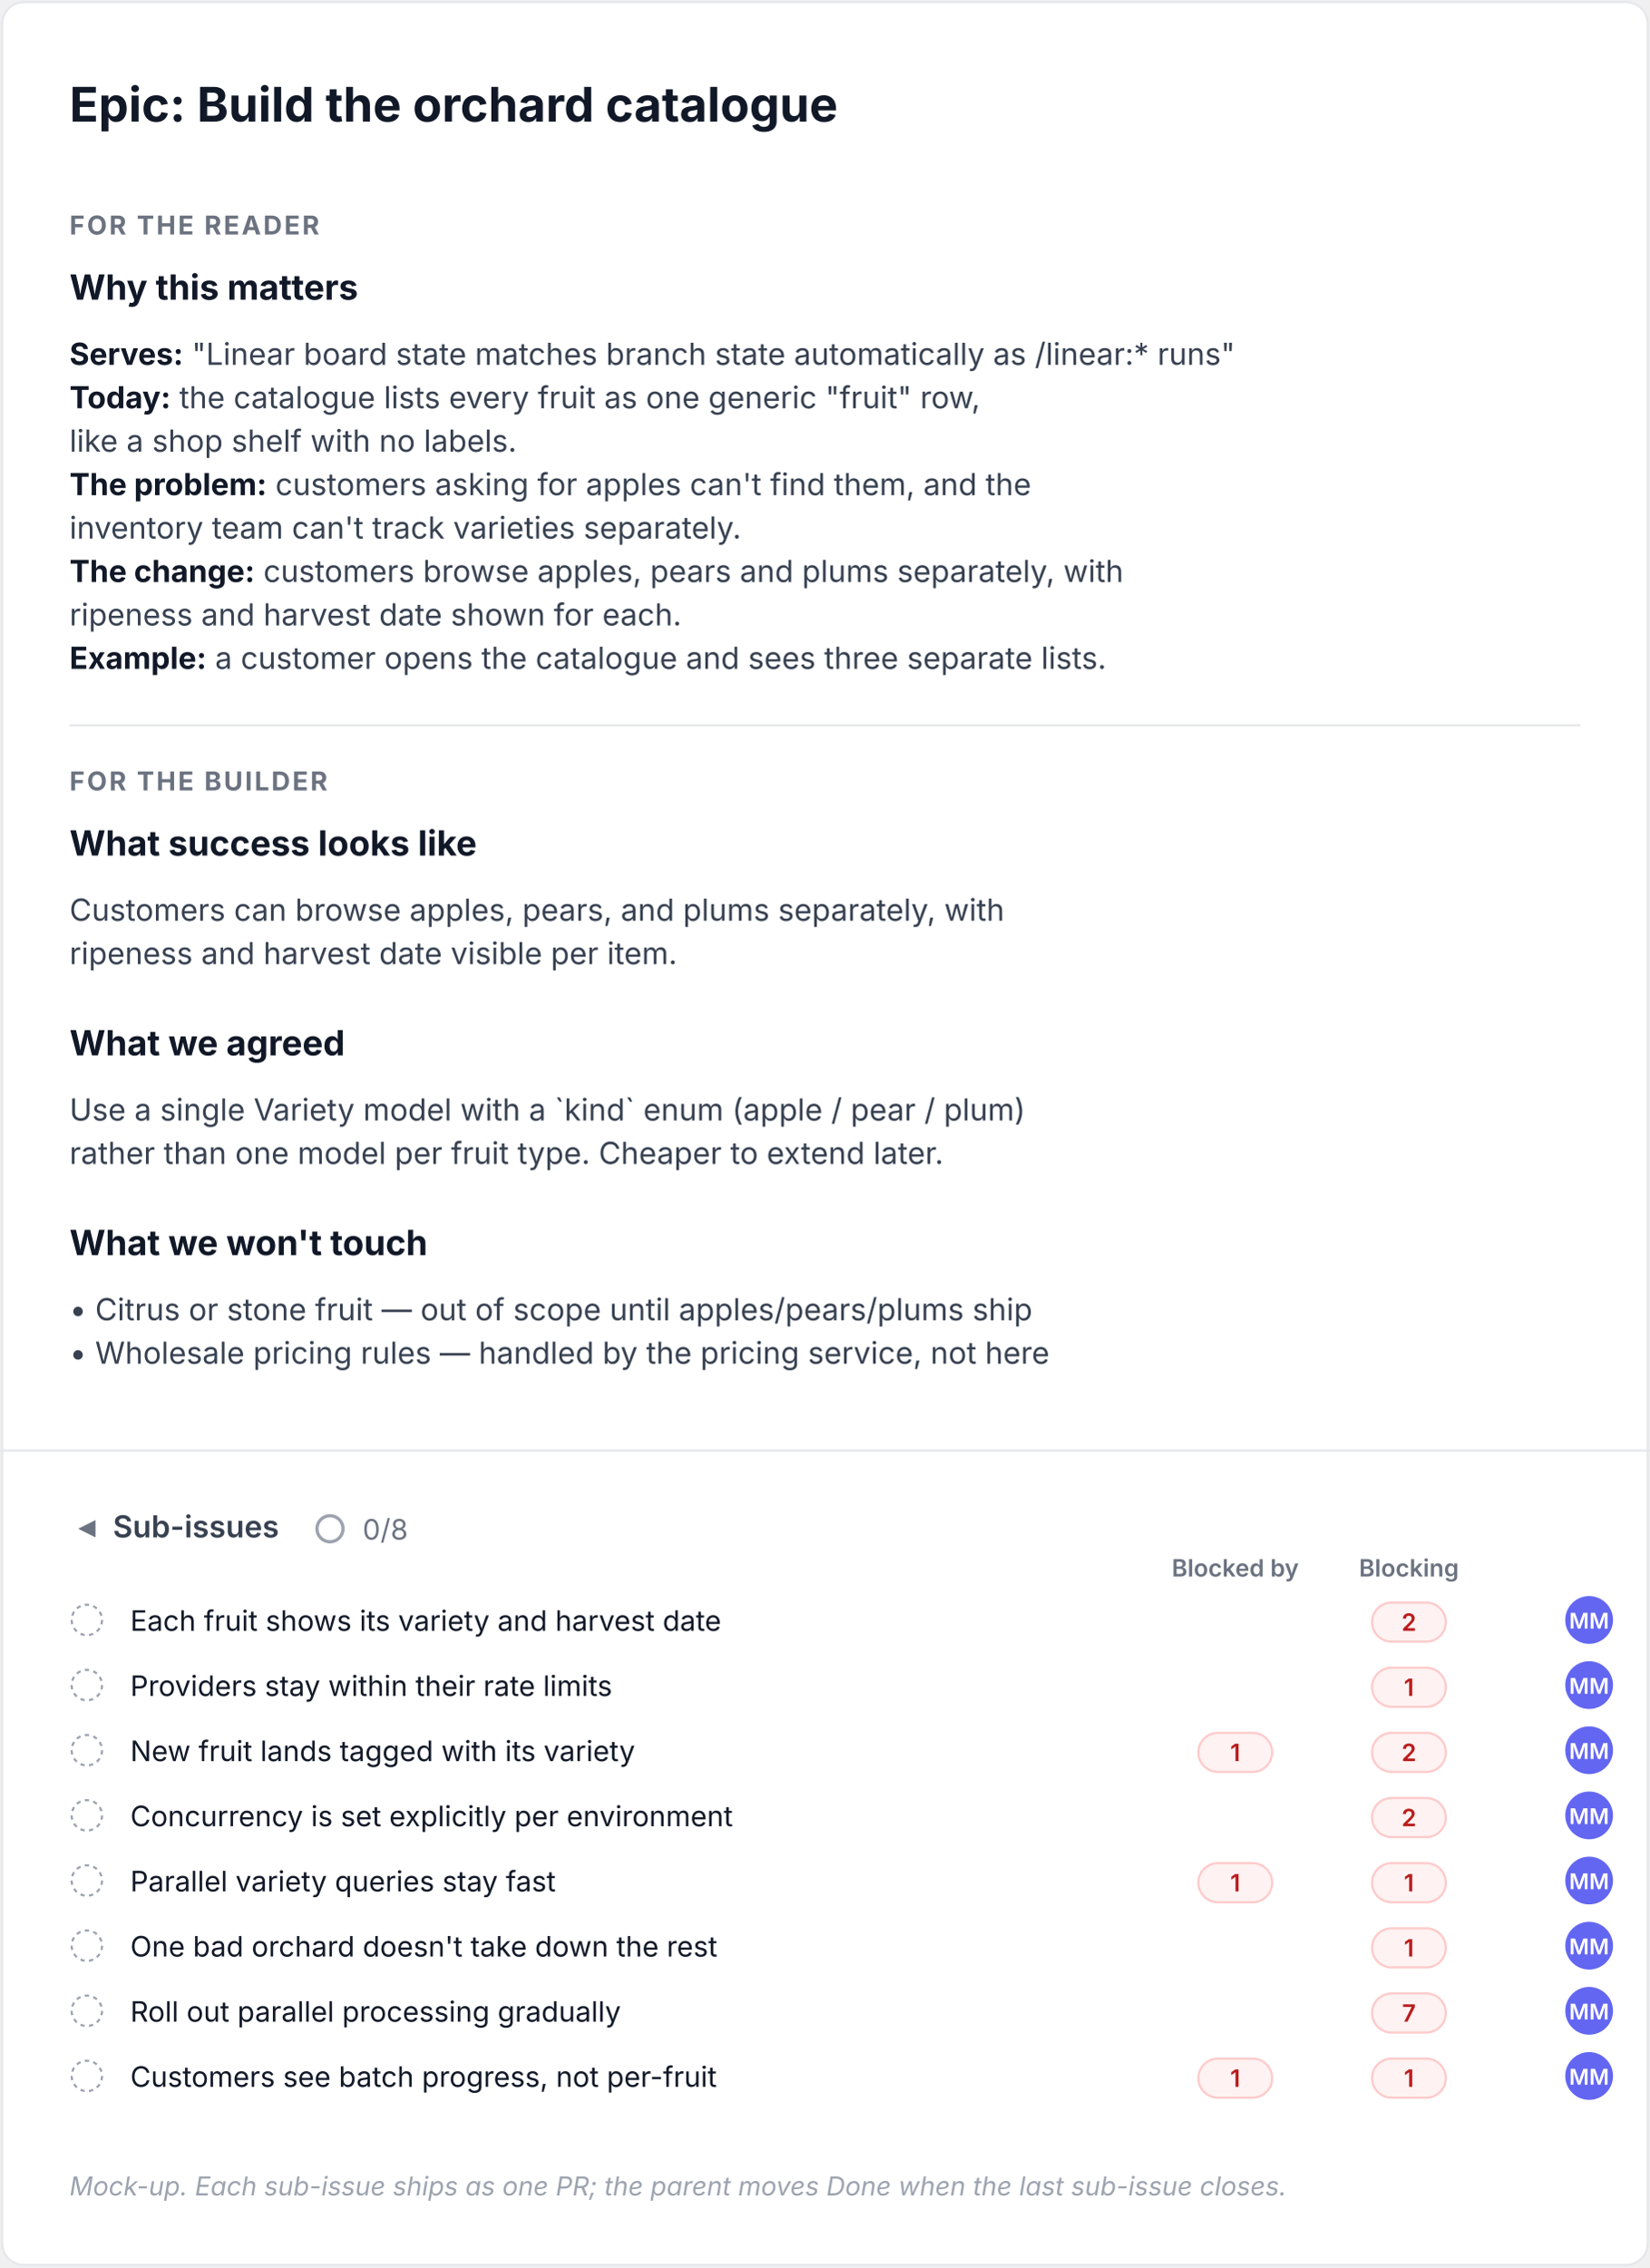
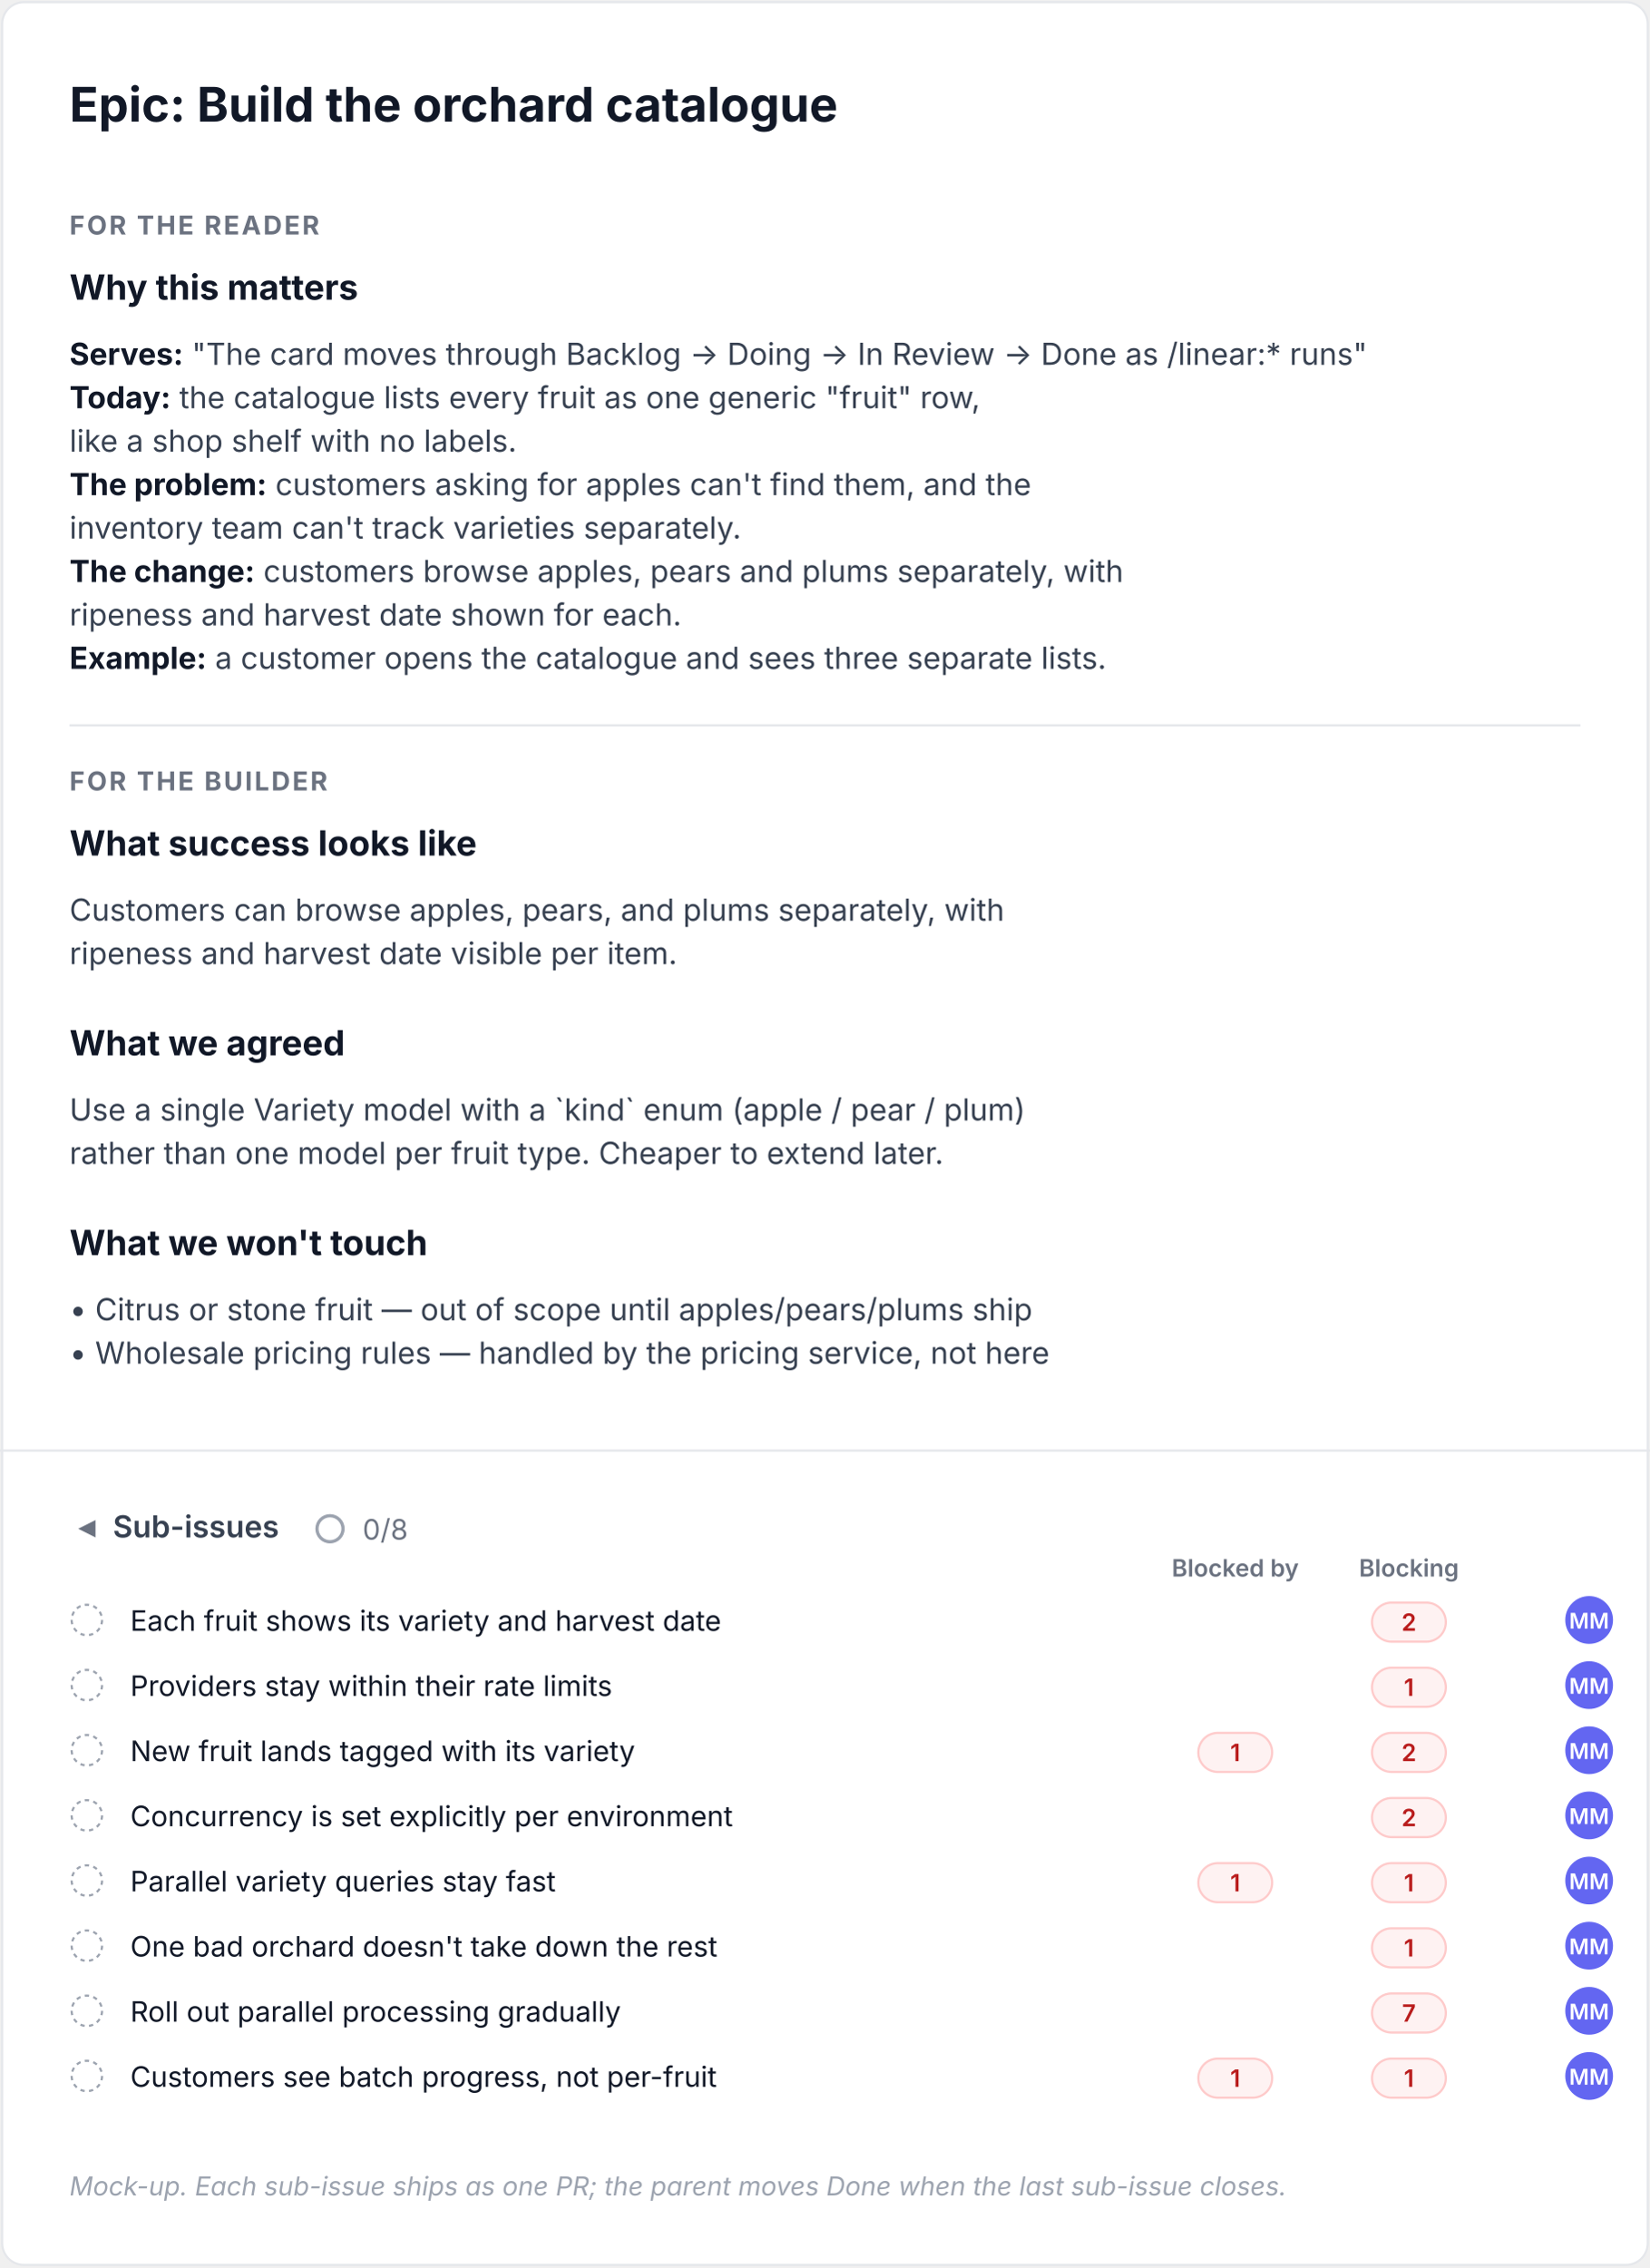
<svg xmlns="http://www.w3.org/2000/svg" viewBox="0 0 760 1044" font-family="-apple-system, BlinkMacSystemFont, 'Segoe UI', Inter, system-ui, sans-serif">
  <rect x="1" y="1" width="758" height="1042" fill="#ffffff" stroke="#e5e7eb" stroke-width="1" rx="10" />
  <text x="32" y="56" font-size="22" font-weight="700" fill="#111827">Epic: Build the orchard catalogue</text>
  <text x="32" y="108" font-size="12" font-weight="700" letter-spacing="1" fill="#6b7280">FOR THE READER</text>
  <text x="32" y="138" font-size="16" font-weight="700" fill="#111827">Why this matters</text>
  <text x="32" y="168" font-size="14" fill="#374151">
-     <tspan font-weight="700" fill="#111827">Serves:</tspan> "Linear board state matches branch state automatically as /linear:* runs"</text>
+     <tspan font-weight="700" fill="#111827">Serves:</tspan> "The card moves through Backlog → Doing → In Review → Done as /linear:* runs"</text>
  <text x="32" y="188" font-size="14" fill="#374151">
    <tspan font-weight="700" fill="#111827">Today:</tspan> the catalogue lists every fruit as one generic "fruit" row,</text>
  <text x="32" y="208" font-size="14" fill="#374151">like a shop shelf with no labels.</text>
  <text x="32" y="228" font-size="14" fill="#374151">
    <tspan font-weight="700" fill="#111827">The problem:</tspan> customers asking for apples can't find them, and the</text>
  <text x="32" y="248" font-size="14" fill="#374151">inventory team can't track varieties separately.</text>
  <text x="32" y="268" font-size="14" fill="#374151">
    <tspan font-weight="700" fill="#111827">The change:</tspan> customers browse apples, pears and plums separately, with</text>
  <text x="32" y="288" font-size="14" fill="#374151">ripeness and harvest date shown for each.</text>
  <text x="32" y="308" font-size="14" fill="#374151">
    <tspan font-weight="700" fill="#111827">Example:</tspan> a customer opens the catalogue and sees three separate lists.</text>
  <line x1="32" y1="334" x2="728" y2="334" stroke="#e5e7eb" stroke-width="1" />
  <text x="32" y="364" font-size="12" font-weight="700" letter-spacing="1" fill="#6b7280">FOR THE BUILDER</text>
  <text x="32" y="394" font-size="16" font-weight="700" fill="#111827">What success looks like</text>
  <text x="32" y="424" font-size="14" fill="#374151">Customers can browse apples, pears, and plums separately, with</text>
  <text x="32" y="444" font-size="14" fill="#374151">ripeness and harvest date visible per item.</text>
  <text x="32" y="486" font-size="16" font-weight="700" fill="#111827">What we agreed</text>
  <text x="32" y="516" font-size="14" fill="#374151">Use a single Variety model with a `kind` enum (apple / pear / plum)</text>
  <text x="32" y="536" font-size="14" fill="#374151">rather than one model per fruit type. Cheaper to extend later.</text>
  <text x="32" y="578" font-size="16" font-weight="700" fill="#111827">What we won't touch</text>
  <text x="32" y="608" font-size="14" fill="#374151">• Citrus or stone fruit — out of scope until apples/pears/plums ship</text>
  <text x="32" y="628" font-size="14" fill="#374151">• Wholesale pricing rules — handled by the pricing service, not here</text>
  <line x1="0" y1="668" x2="760" y2="668" stroke="#e5e7eb" stroke-width="1" />
  <g transform="translate(0, 174)">
    <g transform="translate(32, 524)">
      <path d="M 4 6 L 12 2 L 12 10 Z" fill="#6b7280" />
      <text x="20" y="10" font-size="14" font-weight="600" fill="#374151">Sub-issues</text>
      <circle cx="120" cy="6" r="6" fill="none" stroke="#9ca3af" stroke-width="1.5" />
      <text x="135" y="11" font-size="13" fill="#6b7280">0/8</text>
    </g>
    <text x="569" y="552" font-size="11" font-weight="600" fill="#6b7280" text-anchor="middle">Blocked by</text>
    <text x="649" y="552" font-size="11" font-weight="600" fill="#6b7280" text-anchor="middle">Blocking</text>
    <g transform="translate(32, 564)">
      <circle cx="8" cy="8" r="7" fill="none" stroke="#9ca3af" stroke-width="1" stroke-dasharray="2,2" />
      <text x="28" y="13" font-size="13" fill="#111827">Each fruit shows its variety and harvest date</text>
      <rect x="600" y="0" width="34" height="18" fill="#fef2f2" stroke="#fecaca" stroke-width="1" rx="9" />
      <text x="617" y="13" font-size="11" font-weight="600" fill="#b91c1c" text-anchor="middle">2</text>
      <circle cx="700" cy="8" r="11" fill="#6366f1" />
      <text x="700" y="12" font-size="10" font-weight="600" fill="#ffffff" text-anchor="middle">MM</text>
    </g>
    <g transform="translate(32, 594)">
      <circle cx="8" cy="8" r="7" fill="none" stroke="#9ca3af" stroke-width="1" stroke-dasharray="2,2" />
      <text x="28" y="13" font-size="13" fill="#111827">Providers stay within their rate limits</text>
      <rect x="600" y="0" width="34" height="18" fill="#fef2f2" stroke="#fecaca" stroke-width="1" rx="9" />
      <text x="617" y="13" font-size="11" font-weight="600" fill="#b91c1c" text-anchor="middle">1</text>
      <circle cx="700" cy="8" r="11" fill="#6366f1" />
      <text x="700" y="12" font-size="10" font-weight="600" fill="#ffffff" text-anchor="middle">MM</text>
    </g>
    <g transform="translate(32, 624)">
      <circle cx="8" cy="8" r="7" fill="none" stroke="#9ca3af" stroke-width="1" stroke-dasharray="2,2" />
      <text x="28" y="13" font-size="13" fill="#111827">New fruit lands tagged with its variety</text>
      <rect x="520" y="0" width="34" height="18" fill="#fef2f2" stroke="#fecaca" stroke-width="1" rx="9" />
      <text x="537" y="13" font-size="11" font-weight="600" fill="#b91c1c" text-anchor="middle">1</text>
      <rect x="600" y="0" width="34" height="18" fill="#fef2f2" stroke="#fecaca" stroke-width="1" rx="9" />
      <text x="617" y="13" font-size="11" font-weight="600" fill="#b91c1c" text-anchor="middle">2</text>
      <circle cx="700" cy="8" r="11" fill="#6366f1" />
      <text x="700" y="12" font-size="10" font-weight="600" fill="#ffffff" text-anchor="middle">MM</text>
    </g>
    <g transform="translate(32, 654)">
      <circle cx="8" cy="8" r="7" fill="none" stroke="#9ca3af" stroke-width="1" stroke-dasharray="2,2" />
      <text x="28" y="13" font-size="13" fill="#111827">Concurrency is set explicitly per environment</text>
      <rect x="600" y="0" width="34" height="18" fill="#fef2f2" stroke="#fecaca" stroke-width="1" rx="9" />
      <text x="617" y="13" font-size="11" font-weight="600" fill="#b91c1c" text-anchor="middle">2</text>
      <circle cx="700" cy="8" r="11" fill="#6366f1" />
      <text x="700" y="12" font-size="10" font-weight="600" fill="#ffffff" text-anchor="middle">MM</text>
    </g>
    <g transform="translate(32, 684)">
      <circle cx="8" cy="8" r="7" fill="none" stroke="#9ca3af" stroke-width="1" stroke-dasharray="2,2" />
      <text x="28" y="13" font-size="13" fill="#111827">Parallel variety queries stay fast</text>
      <rect x="520" y="0" width="34" height="18" fill="#fef2f2" stroke="#fecaca" stroke-width="1" rx="9" />
      <text x="537" y="13" font-size="11" font-weight="600" fill="#b91c1c" text-anchor="middle">1</text>
      <rect x="600" y="0" width="34" height="18" fill="#fef2f2" stroke="#fecaca" stroke-width="1" rx="9" />
      <text x="617" y="13" font-size="11" font-weight="600" fill="#b91c1c" text-anchor="middle">1</text>
      <circle cx="700" cy="8" r="11" fill="#6366f1" />
      <text x="700" y="12" font-size="10" font-weight="600" fill="#ffffff" text-anchor="middle">MM</text>
    </g>
    <g transform="translate(32, 714)">
      <circle cx="8" cy="8" r="7" fill="none" stroke="#9ca3af" stroke-width="1" stroke-dasharray="2,2" />
      <text x="28" y="13" font-size="13" fill="#111827">One bad orchard doesn't take down the rest</text>
      <rect x="600" y="0" width="34" height="18" fill="#fef2f2" stroke="#fecaca" stroke-width="1" rx="9" />
      <text x="617" y="13" font-size="11" font-weight="600" fill="#b91c1c" text-anchor="middle">1</text>
      <circle cx="700" cy="8" r="11" fill="#6366f1" />
      <text x="700" y="12" font-size="10" font-weight="600" fill="#ffffff" text-anchor="middle">MM</text>
    </g>
    <g transform="translate(32, 744)">
      <circle cx="8" cy="8" r="7" fill="none" stroke="#9ca3af" stroke-width="1" stroke-dasharray="2,2" />
      <text x="28" y="13" font-size="13" fill="#111827">Roll out parallel processing gradually</text>
      <rect x="600" y="0" width="34" height="18" fill="#fef2f2" stroke="#fecaca" stroke-width="1" rx="9" />
      <text x="617" y="13" font-size="11" font-weight="600" fill="#b91c1c" text-anchor="middle">7</text>
      <circle cx="700" cy="8" r="11" fill="#6366f1" />
      <text x="700" y="12" font-size="10" font-weight="600" fill="#ffffff" text-anchor="middle">MM</text>
    </g>
    <g transform="translate(32, 774)">
      <circle cx="8" cy="8" r="7" fill="none" stroke="#9ca3af" stroke-width="1" stroke-dasharray="2,2" />
      <text x="28" y="13" font-size="13" fill="#111827">Customers see batch progress, not per-fruit</text>
      <rect x="520" y="0" width="34" height="18" fill="#fef2f2" stroke="#fecaca" stroke-width="1" rx="9" />
      <text x="537" y="13" font-size="11" font-weight="600" fill="#b91c1c" text-anchor="middle">1</text>
      <rect x="600" y="0" width="34" height="18" fill="#fef2f2" stroke="#fecaca" stroke-width="1" rx="9" />
      <text x="617" y="13" font-size="11" font-weight="600" fill="#b91c1c" text-anchor="middle">1</text>
      <circle cx="700" cy="8" r="11" fill="#6366f1" />
      <text x="700" y="12" font-size="10" font-weight="600" fill="#ffffff" text-anchor="middle">MM</text>
    </g>
    <text x="32" y="837" font-size="12" font-style="italic" fill="#9ca3af">Mock-up. Each sub-issue ships as one PR; the parent moves Done when the last sub-issue closes.</text>
  </g>
</svg>
